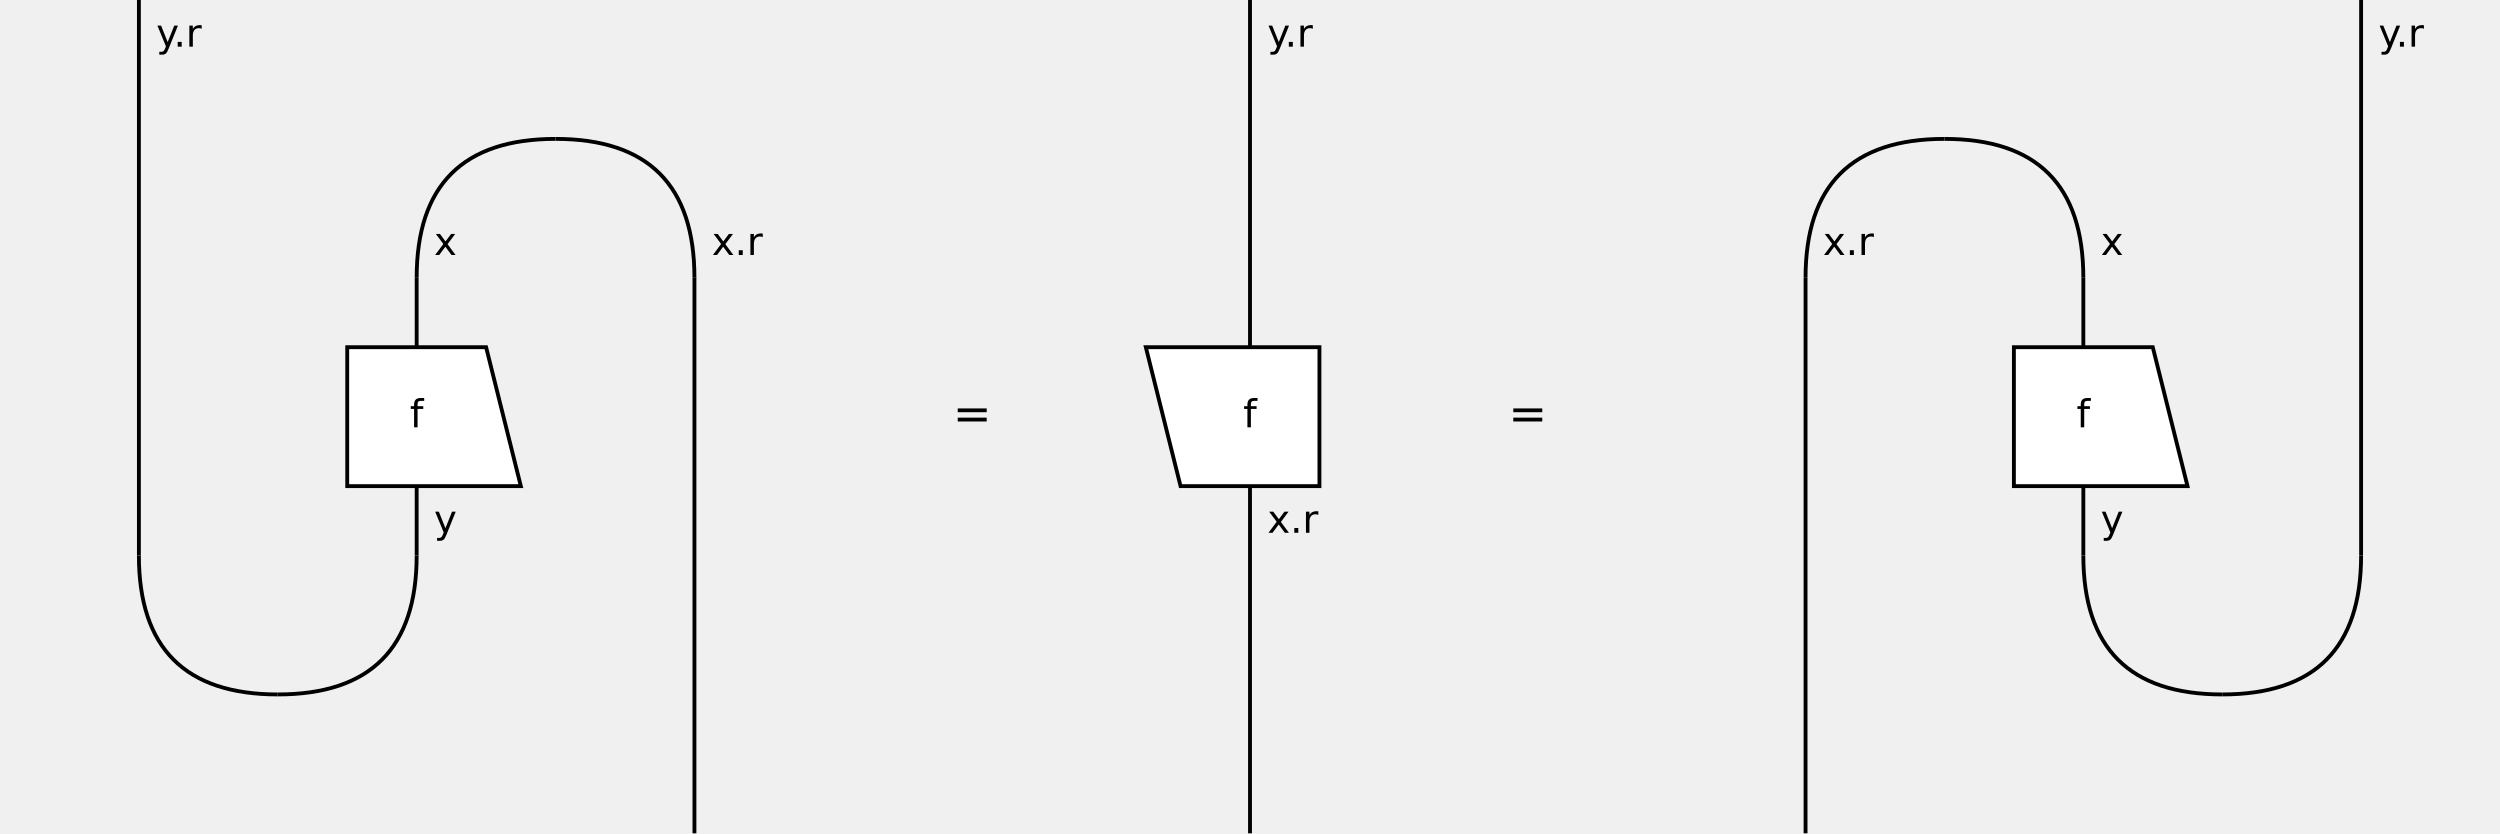
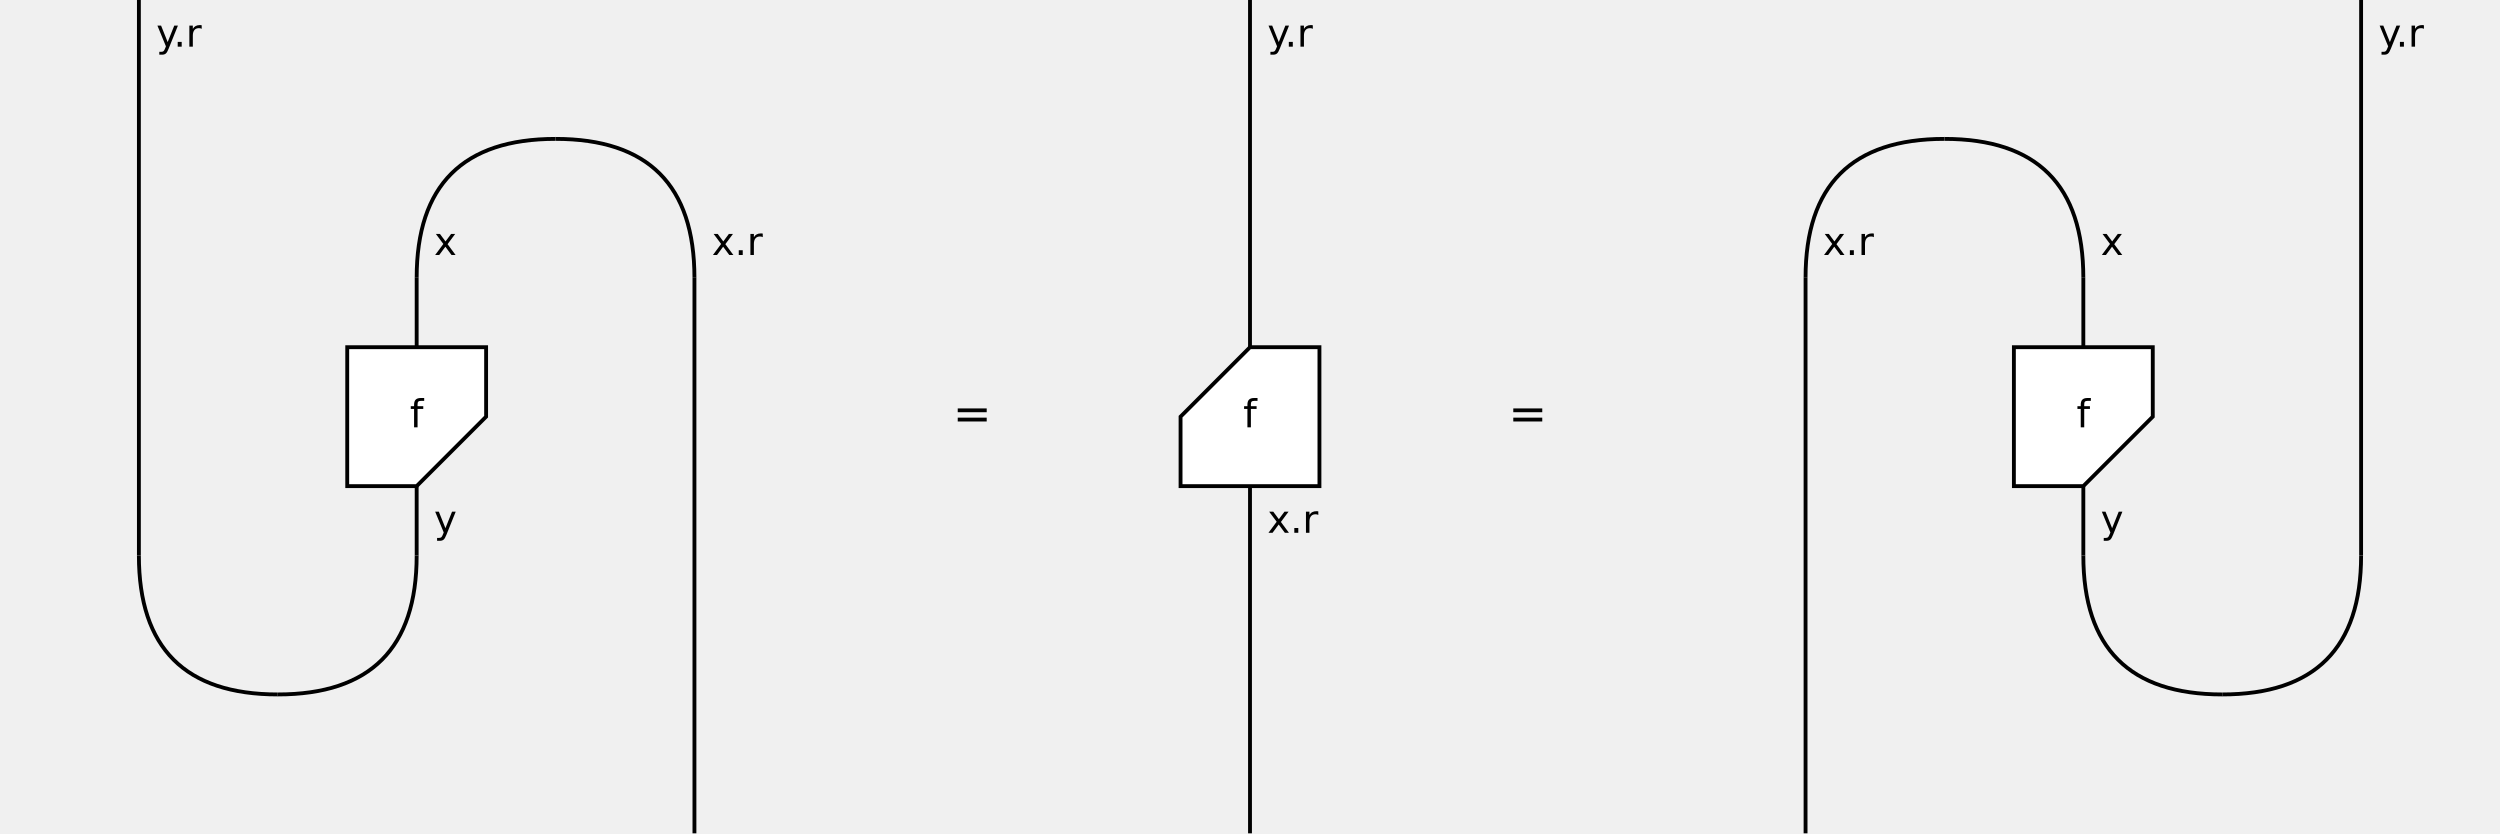
<svg xmlns="http://www.w3.org/2000/svg" xmlns:xlink="http://www.w3.org/1999/xlink" width="648pt" height="216pt" viewBox="0 0 648 216" version="1.1">
  <style type="text/css">@media (prefers-color-scheme: dark) {[id^="dark-stroke"] path { stroke: #ffffff !important; } [id^="dark-fill"] g, [id^="dark-fill"] use { fill: #ffffff !important; stroke: #ffffff !important; }}</style>
  <defs>
    <style type="text/css">*{stroke-linejoin: round; stroke-linecap: butt}</style>
  </defs>
  <g id="figure_1">
    <g id="patch_1">
      <path d="M 0 216  L 648 216  L 648 0  L 0 0  L 0 216  z " style="fill: none" />
    </g>
    <g id="axes_1">
      <g id="patch_2">
        <path d="M 0 216  L 648 216  L 648 0  L 0 0  L 0 216  z " clip-path="url(#pf2a6e039e8)" style="fill: none" />
      </g>
      <g id="dark-stroke-2">
        <path d="M 36 0  Q 36 144 36 144  " clip-path="url(#pf2a6e039e8)" style="fill: none; stroke: #000000; stroke-linejoin: miter" />
      </g>
      <g id="dark-stroke-3">
        <path d="M 144 36  Q 108 36 108 72  " clip-path="url(#pf2a6e039e8)" style="fill: none; stroke: #000000; stroke-linejoin: miter" />
      </g>
      <g id="dark-stroke-4">
        <path d="M 144 36  Q 180 36 180 72  " clip-path="url(#pf2a6e039e8)" style="fill: none; stroke: #000000; stroke-linejoin: miter" />
      </g>
      <g id="dark-stroke-6">
        <path d="M 108 72  Q 108 90 108 90  " clip-path="url(#pf2a6e039e8)" style="fill: none; stroke: #000000; stroke-linejoin: miter" />
      </g>
      <g id="dark-stroke-8">
        <path d="M 180 72  Q 180 216 180 216  " clip-path="url(#pf2a6e039e8)" style="fill: none; stroke: #000000; stroke-linejoin: miter" />
      </g>
      <g id="dark-stroke-10">
        <path d="M 108 126  Q 108 144 108 144  " clip-path="url(#pf2a6e039e8)" style="fill: none; stroke: #000000; stroke-linejoin: miter" />
      </g>
      <g id="dark-stroke-11">
        <path d="M 36 144  Q 36 180 72 180  " clip-path="url(#pf2a6e039e8)" style="fill: none; stroke: #000000; stroke-linejoin: miter" />
      </g>
      <g id="dark-stroke-12">
        <path d="M 108 144  Q 108 180 72 180  " clip-path="url(#pf2a6e039e8)" style="fill: none; stroke: #000000; stroke-linejoin: miter" />
      </g>
      <g id="dark-stroke-14">
        <path d="M 324 0  Q 324 90 324 90  " clip-path="url(#pf2a6e039e8)" style="fill: none; stroke: #000000; stroke-linejoin: miter" />
      </g>
      <g id="dark-stroke-16">
        <path d="M 324 126  Q 324 216 324 216  " clip-path="url(#pf2a6e039e8)" style="fill: none; stroke: #000000; stroke-linejoin: miter" />
      </g>
      <g id="dark-stroke-17">
        <path d="M 504 36  Q 468 36 468 72  " clip-path="url(#pf2a6e039e8)" style="fill: none; stroke: #000000; stroke-linejoin: miter" />
      </g>
      <g id="dark-stroke-18">
        <path d="M 504 36  Q 540 36 540 72  " clip-path="url(#pf2a6e039e8)" style="fill: none; stroke: #000000; stroke-linejoin: miter" />
      </g>
      <g id="dark-stroke-20">
        <path d="M 468 72  Q 468 216 468 216  " clip-path="url(#pf2a6e039e8)" style="fill: none; stroke: #000000; stroke-linejoin: miter" />
      </g>
      <g id="dark-stroke-22">
        <path d="M 540 72  Q 540 90 540 90  " clip-path="url(#pf2a6e039e8)" style="fill: none; stroke: #000000; stroke-linejoin: miter" />
      </g>
      <g id="dark-stroke-24">
        <path d="M 612 0  Q 612 144 612 144  " clip-path="url(#pf2a6e039e8)" style="fill: none; stroke: #000000; stroke-linejoin: miter" />
      </g>
      <g id="dark-stroke-26">
        <path d="M 540 126  Q 540 144 540 144  " clip-path="url(#pf2a6e039e8)" style="fill: none; stroke: #000000; stroke-linejoin: miter" />
      </g>
      <g id="dark-stroke-27">
        <path d="M 540 144  Q 540 180 576 180  " clip-path="url(#pf2a6e039e8)" style="fill: none; stroke: #000000; stroke-linejoin: miter" />
      </g>
      <g id="dark-stroke-28">
        <path d="M 612 144  Q 612 180 576 180  " clip-path="url(#pf2a6e039e8)" style="fill: none; stroke: #000000; stroke-linejoin: miter" />
      </g>
      <g id="patch_3">
-         <path d="M 90 126  L 90 90  L 126 90  L 135 126  z " clip-path="url(#pf2a6e039e8)" style="fill: #ffffff; stroke: #000000; stroke-linejoin: miter" />
+         <path d="M 90 126  L 90 90  L 126 90  L 126 108  L 108 126  z " clip-path="url(#pf2a6e039e8)" style="fill: #ffffff; stroke: #000000; stroke-linejoin: miter" />
      </g>
      <g id="patch_4">
-         <path d="M 306 126  L 297 90  L 342 90  L 342 126  z " clip-path="url(#pf2a6e039e8)" style="fill: #ffffff; stroke: #000000; stroke-linejoin: miter" />
+         <path d="M 306 126  L 306 108  L 324 90  L 342 90  L 342 126  z " clip-path="url(#pf2a6e039e8)" style="fill: #ffffff; stroke: #000000; stroke-linejoin: miter" />
      </g>
      <g id="patch_5">
-         <path d="M 522 126  L 522 90  L 558 90  L 567 126  z " clip-path="url(#pf2a6e039e8)" style="fill: #ffffff; stroke: #000000; stroke-linejoin: miter" />
+         <path d="M 522 126  L 522 90  L 558 90  L 558 108  L 540 126  z " clip-path="url(#pf2a6e039e8)" style="fill: #ffffff; stroke: #000000; stroke-linejoin: miter" />
      </g>
      <g id="PathCollection_1">
        <defs>
          <path id="C0_0_1d6f5dbab9" d="M 0 4.997  C 1.325 4.997 2.597 4.471 3.534 3.534  C 4.471 2.597 4.997 1.325 4.997 -0  C 4.997 -1.325 4.471 -2.597 3.534 -3.534  C 2.597 -4.471 1.325 -4.997 0 -4.997  C -1.325 -4.997 -2.597 -4.471 -3.534 -3.534  C -4.471 -2.597 -4.997 -1.325 -4.997 0  C -4.997 1.325 -4.471 2.597 -3.534 3.534  C -2.597 4.471 -1.325 4.997 0 4.997  z " />
        </defs>
        <g clip-path="url(#pf2a6e039e8)">
          <use xlink:href="#C0_0_1d6f5dbab9" x="252" y="108" style="fill: none" />
        </g>
        <g clip-path="url(#pf2a6e039e8)">
          <use xlink:href="#C0_0_1d6f5dbab9" x="396" y="108" style="fill: none" />
        </g>
      </g>
      <g id="dark-fill-1">
        <g transform="translate(40.5 12.09844) scale(0.1 -0.1)">
          <defs>
            <path id="DejaVuSans-79" d="M 2059 -325  Q 1816 -950 1584 -1140  Q 1353 -1331 966 -1331  L 506 -1331  L 506 -850  L 844 -850  Q 1081 -850 1212 -737  Q 1344 -625 1503 -206  L 1606 56  L 191 3500  L 800 3500  L 1894 763  L 2988 3500  L 3597 3500  L 2059 -325  z " transform="scale(0.015625)" />
            <path id="DejaVuSans-2e" d="M 684 794  L 1344 794  L 1344 0  L 684 0  L 684 794  z " transform="scale(0.015625)" />
            <path id="DejaVuSans-72" d="M 2631 2963  Q 2534 3019 2420 3045  Q 2306 3072 2169 3072  Q 1681 3072 1420 2755  Q 1159 2438 1159 1844  L 1159 0  L 581 0  L 581 3500  L 1159 3500  L 1159 2956  Q 1341 3275 1631 3429  Q 1922 3584 2338 3584  Q 2397 3584 2469 3576  Q 2541 3569 2628 3553  L 2631 2963  z " transform="scale(0.015625)" />
          </defs>
          <use xlink:href="#DejaVuSans-79" />
          <use xlink:href="#DejaVuSans-2e" transform="translate(44.92969 0)" />
          <use xlink:href="#DejaVuSans-72" transform="translate(76.7168 0)" />
        </g>
      </g>
      <g id="dark-fill-5">
        <g transform="translate(112.5 66.09844) scale(0.1 -0.1)">
          <defs>
            <path id="DejaVuSans-78" d="M 3513 3500  L 2247 1797  L 3578 0  L 2900 0  L 1881 1375  L 863 0  L 184 0  L 1544 1831  L 300 3500  L 978 3500  L 1906 2253  L 2834 3500  L 3513 3500  z " transform="scale(0.015625)" />
          </defs>
          <use xlink:href="#DejaVuSans-78" />
        </g>
      </g>
      <g id="dark-fill-7">
        <g transform="translate(184.5 66.09844) scale(0.1 -0.1)">
          <use xlink:href="#DejaVuSans-78" />
          <use xlink:href="#DejaVuSans-2e" transform="translate(59.17969 0)" />
          <use xlink:href="#DejaVuSans-72" transform="translate(90.9668 0)" />
        </g>
      </g>
      <g id="dark-fill-9">
        <g transform="translate(112.5 138.0984) scale(0.1 -0.1)">
          <use xlink:href="#DejaVuSans-79" />
        </g>
      </g>
      <g id="dark-fill-13">
        <g transform="translate(328.5 12.09844) scale(0.1 -0.1)">
          <use xlink:href="#DejaVuSans-79" />
          <use xlink:href="#DejaVuSans-2e" transform="translate(44.92969 0)" />
          <use xlink:href="#DejaVuSans-72" transform="translate(76.7168 0)" />
        </g>
      </g>
      <g id="dark-fill-15">
        <g transform="translate(328.5 138.0984) scale(0.1 -0.1)">
          <use xlink:href="#DejaVuSans-78" />
          <use xlink:href="#DejaVuSans-2e" transform="translate(59.17969 0)" />
          <use xlink:href="#DejaVuSans-72" transform="translate(90.9668 0)" />
        </g>
      </g>
      <g id="dark-fill-19">
        <g transform="translate(472.5 66.09844) scale(0.1 -0.1)">
          <use xlink:href="#DejaVuSans-78" />
          <use xlink:href="#DejaVuSans-2e" transform="translate(59.17969 0)" />
          <use xlink:href="#DejaVuSans-72" transform="translate(90.9668 0)" />
        </g>
      </g>
      <g id="dark-fill-21">
        <g transform="translate(544.5 66.09844) scale(0.1 -0.1)">
          <use xlink:href="#DejaVuSans-78" />
        </g>
      </g>
      <g id="dark-fill-23">
        <g transform="translate(616.5 12.09844) scale(0.1 -0.1)">
          <use xlink:href="#DejaVuSans-79" />
          <use xlink:href="#DejaVuSans-2e" transform="translate(44.92969 0)" />
          <use xlink:href="#DejaVuSans-72" transform="translate(76.7168 0)" />
        </g>
      </g>
      <g id="dark-fill-25">
        <g transform="translate(544.5 138.0984) scale(0.1 -0.1)">
          <use xlink:href="#DejaVuSans-79" />
        </g>
      </g>
      <g id="text_1">
        <g transform="translate(106.2398 110.7594) scale(0.1 -0.1)">
          <defs>
            <path id="DejaVuSans-66" d="M 2375 4863  L 2375 4384  L 1825 4384  Q 1516 4384 1395 4259  Q 1275 4134 1275 3809  L 1275 3500  L 2222 3500  L 2222 3053  L 1275 3053  L 1275 0  L 697 0  L 697 3053  L 147 3053  L 147 3500  L 697 3500  L 697 3744  Q 697 4328 969 4595  Q 1241 4863 1831 4863  L 2375 4863  z " transform="scale(0.015625)" />
          </defs>
          <use xlink:href="#DejaVuSans-66" />
        </g>
      </g>
      <g id="text_2">
        <g transform="translate(322.2398 110.7594) scale(0.1 -0.1)">
          <use xlink:href="#DejaVuSans-66" />
        </g>
      </g>
      <g id="text_3">
        <g transform="translate(538.2398 110.7594) scale(0.1 -0.1)">
          <use xlink:href="#DejaVuSans-66" />
        </g>
      </g>
      <g id="dark-fill-29">
        <g transform="translate(246.9722 111.3113) scale(0.12 -0.12)">
          <defs>
            <path id="DejaVuSans-3d" d="M 678 2906  L 4684 2906  L 4684 2381  L 678 2381  L 678 2906  z M 678 1631  L 4684 1631  L 4684 1100  L 678 1100  L 678 1631  z " transform="scale(0.015625)" />
          </defs>
          <use xlink:href="#DejaVuSans-3d" />
        </g>
      </g>
      <g id="dark-fill-30">
        <g transform="translate(390.9722 111.3113) scale(0.12 -0.12)">
          <use xlink:href="#DejaVuSans-3d" />
        </g>
      </g>
    </g>
  </g>
  <defs>
    <clipPath id="pf2a6e039e8">
      <rect x="0" y="0" width="648" height="216" />
    </clipPath>
  </defs>
</svg>
